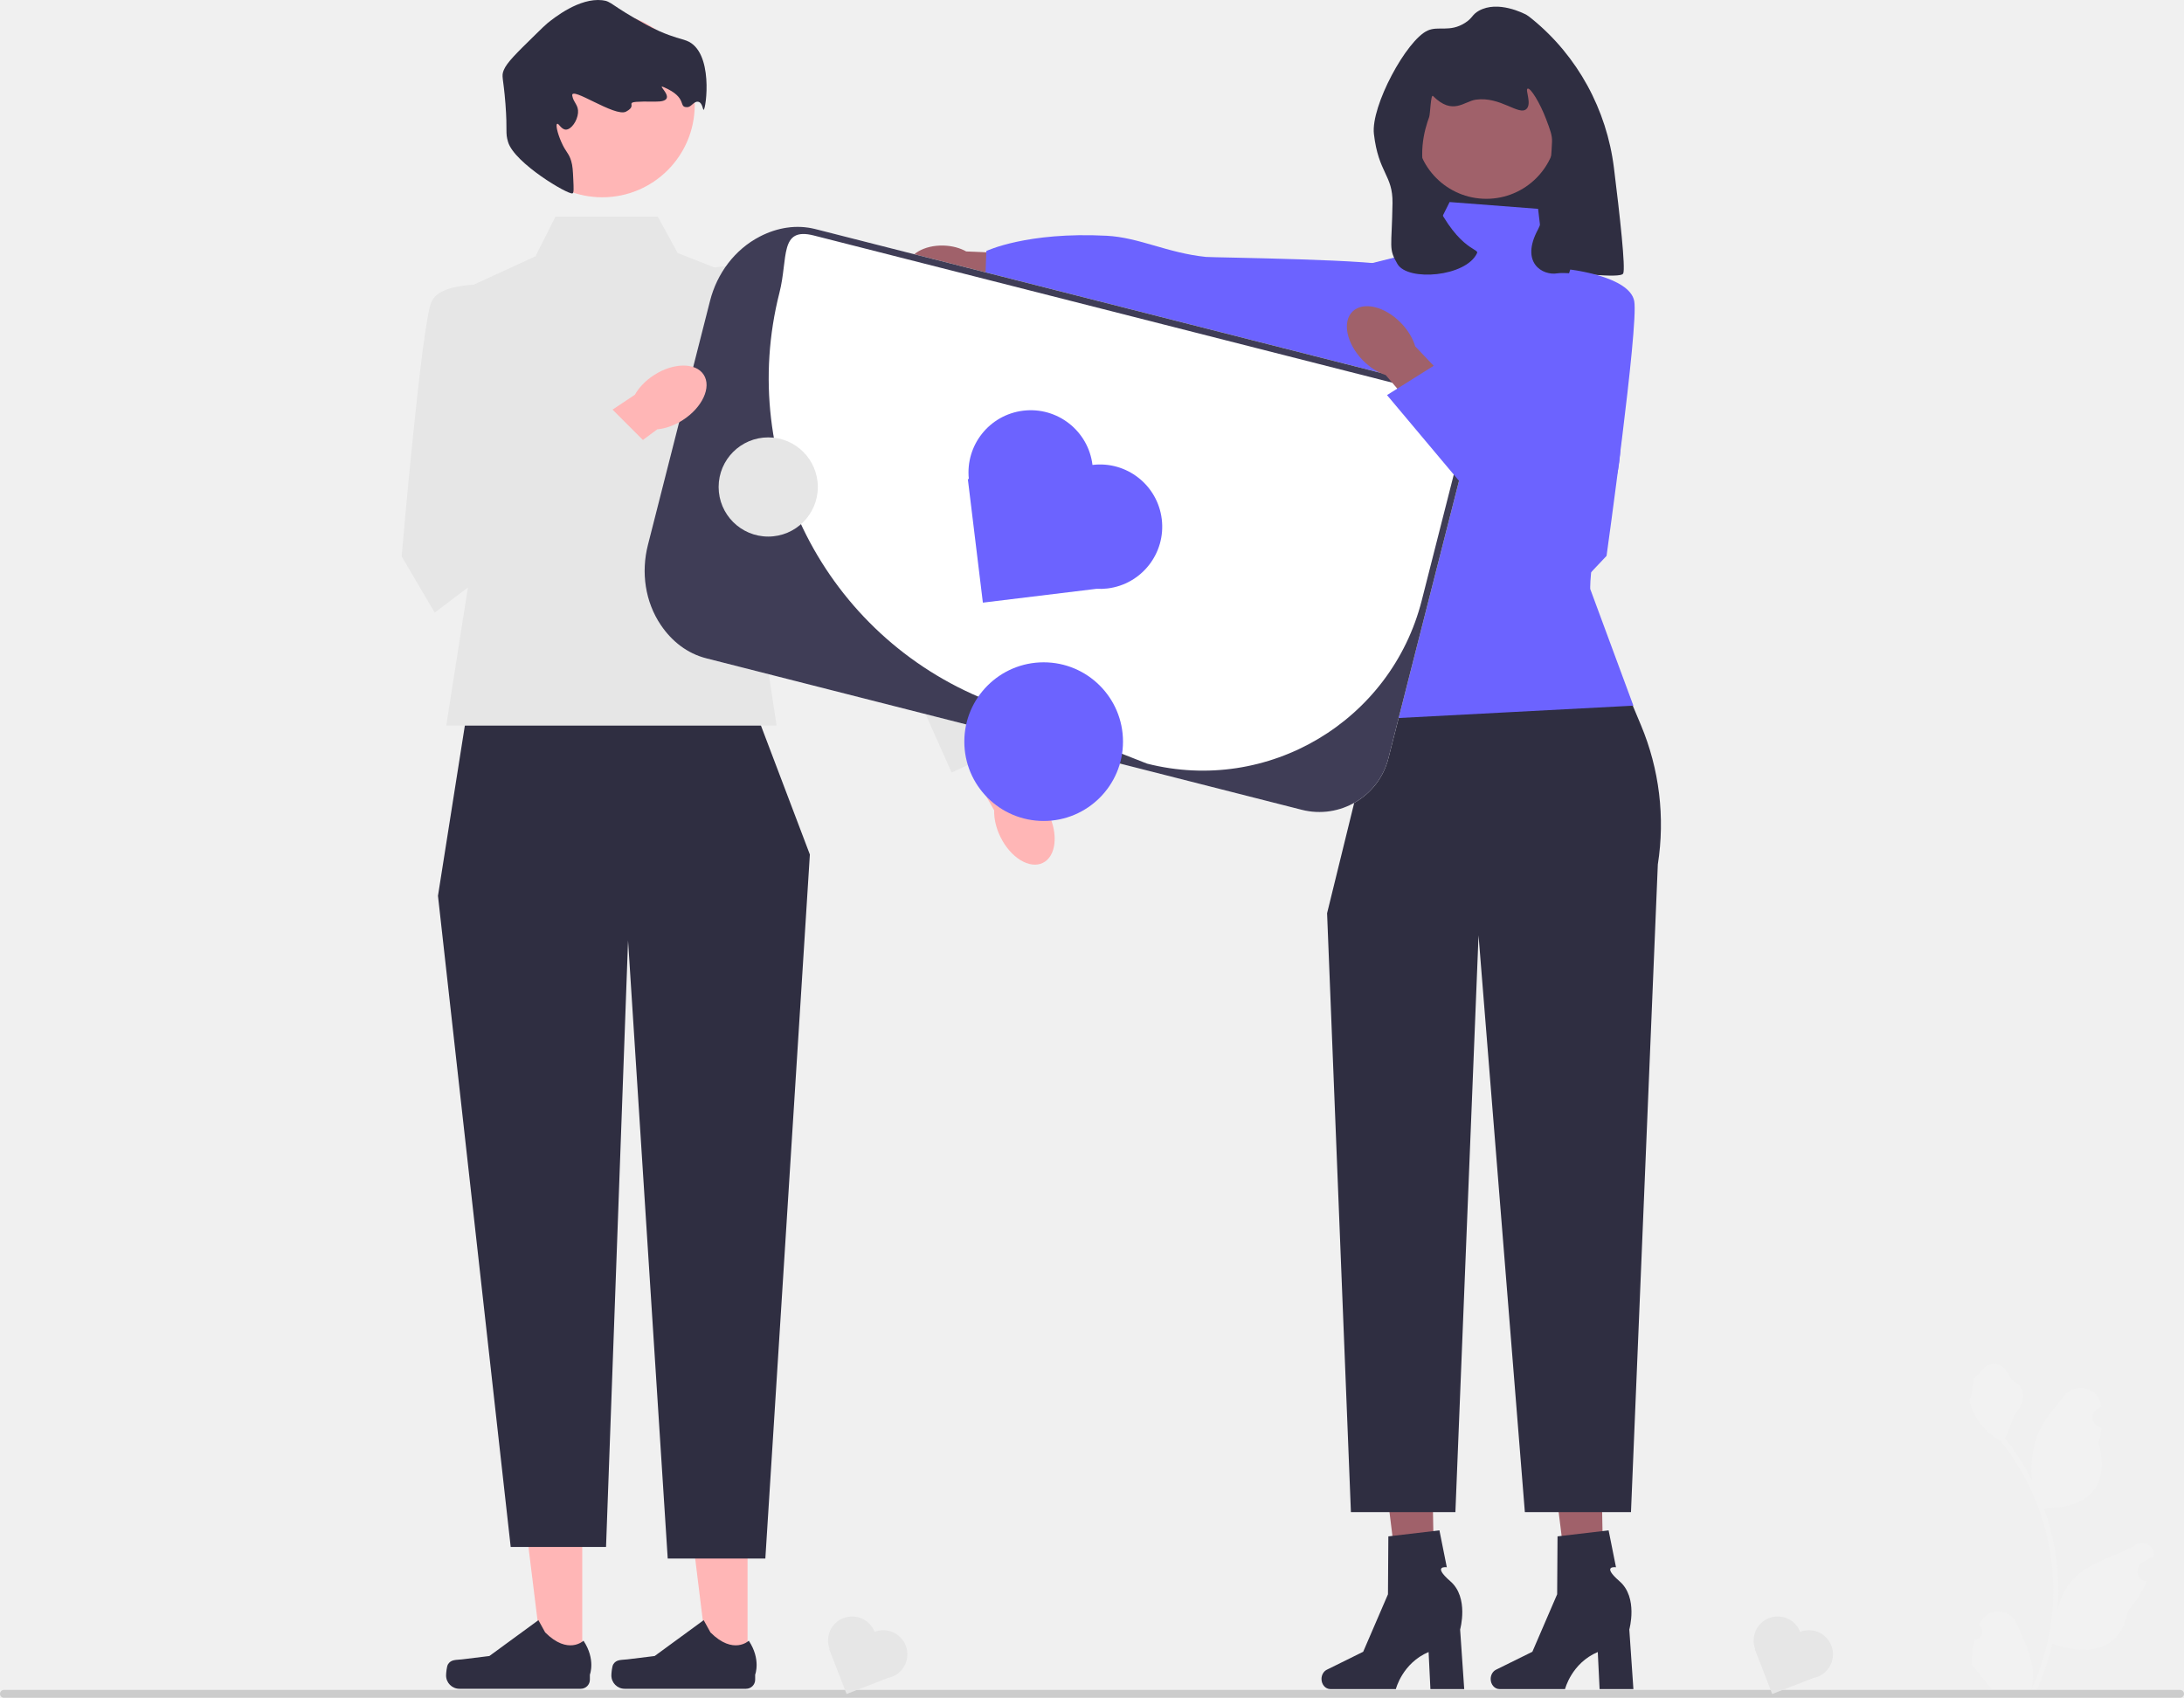
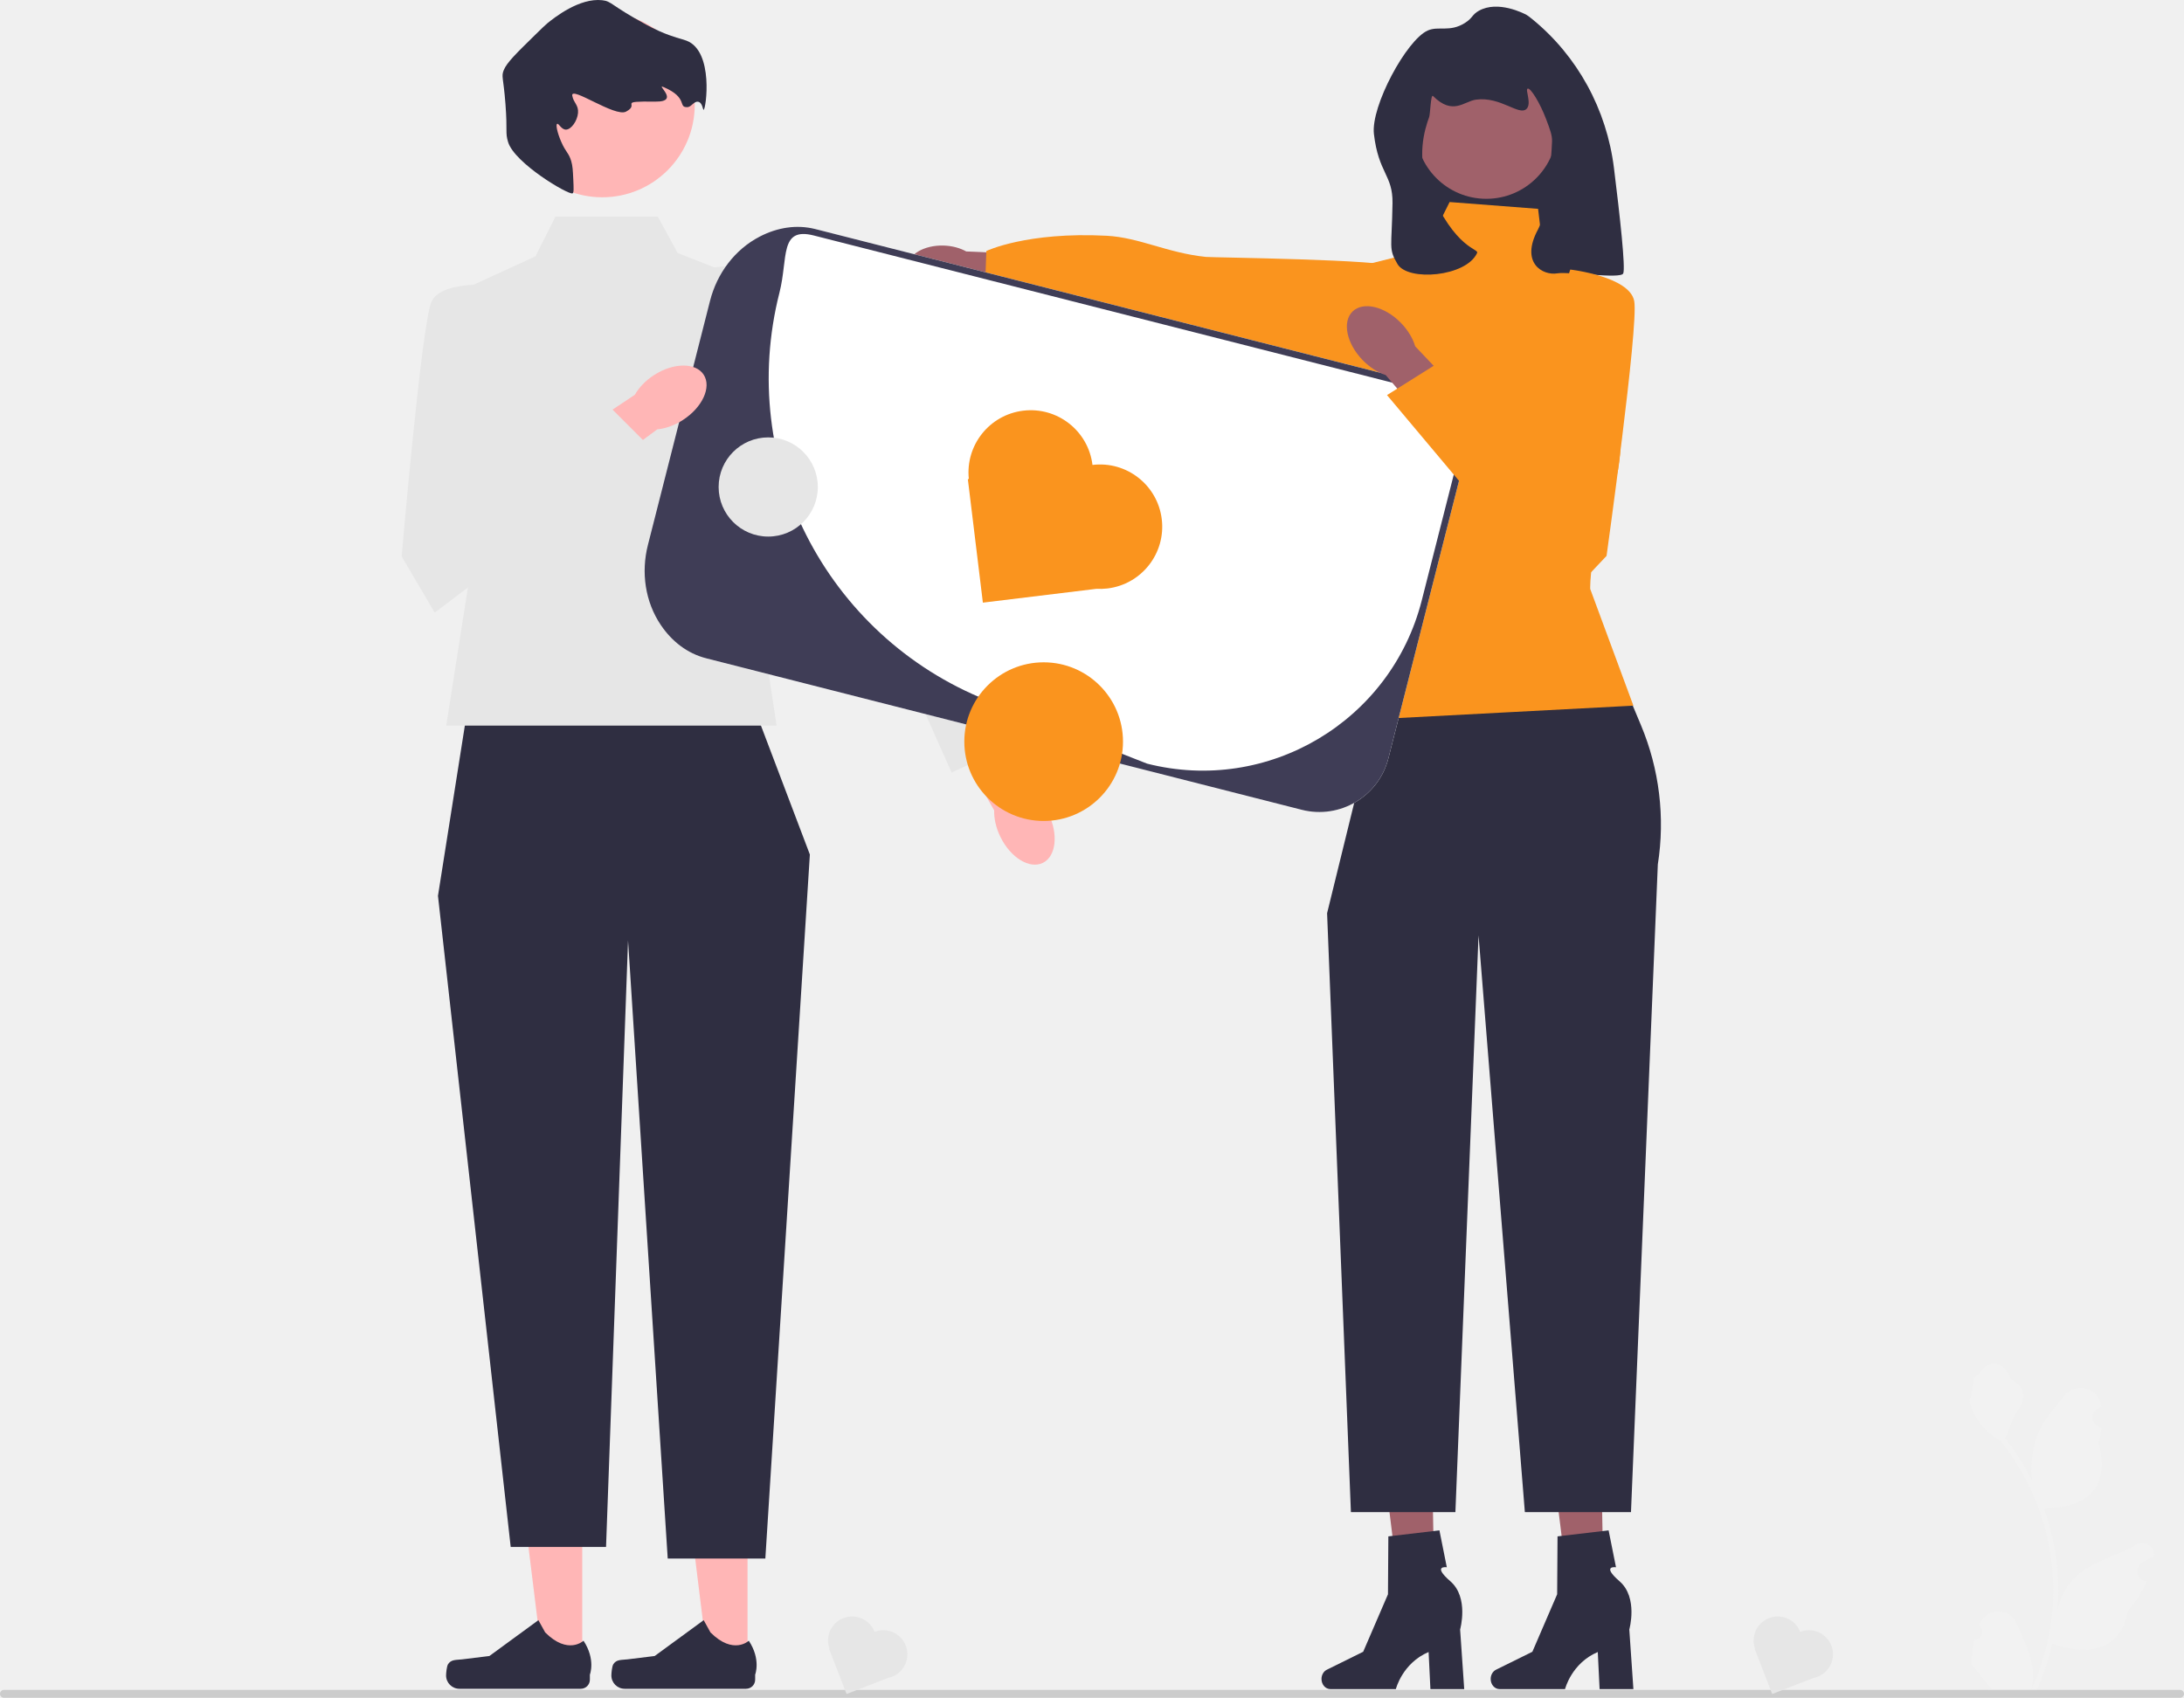
<svg xmlns="http://www.w3.org/2000/svg" width="660.67" height="513.668" viewBox="0 0 660.67 513.668">
  <polygon points="476.607 95.103 428.219 95.103 428.219 17.887 476.607 33.33 476.607 95.103" fill="#2f2e41" />
  <g>
    <polygon points="485.198 487.151 475.212 487.387 469.646 442.524 484.382 442.175 485.198 487.151" fill="#a0616a" />
    <path d="M450.938,507.984h0c0,1.687,1.197,3.054,2.674,3.054h19.821s1.951-7.841,9.903-11.215l.549,11.215h10.225l-1.239-18.033s2.735-9.648-2.945-14.579c-5.681-4.932-1.08-4.245-1.08-4.245l-2.235-11.161-15.451,1.817-.114,17.52-7.498,17.391-10.998,5.433c-.979,.484-1.613,1.585-1.613,2.804l-0,0,0,0Z" fill="#2f2e41" />
  </g>
  <g>
    <polygon points="434.02 487.151 424.034 487.387 418.468 442.524 433.204 442.175 434.02 487.151" fill="#a0616a" />
    <path d="M399.76,507.984h0c0,1.687,1.197,3.054,2.674,3.054h19.821s1.951-7.841,9.903-11.215l.549,11.215h10.225l-1.239-18.033s2.735-9.648-2.945-14.579c-5.681-4.932-1.08-4.245-1.08-4.245l-2.235-11.161-15.451,1.817-.114,17.52-7.498,17.391-10.998,5.433c-.979,.484-1.613,1.585-1.613,2.804l-0,0,0,0Z" fill="#2f2e41" />
  </g>
  <path d="M479.696,179.525l-63.832,38.093-14.414,58.684,7.207,181.2h31.608l7-174.508,14.012,174.508h32.102l8.12-195.966c2.236-14.242,.471-28.824-5.097-42.121l-16.706-39.89v0Z" fill="#2f2e41" />
-   <path d="M465.282,63.187l-26.768-2.059-7.207,14.414-20.591,5.148-5.148,63.832c10.183,26.458,16.576,51.741,10.295,73.098l78.245-4.118-13.064-35.325s-.32-13.064,6.887-30.566-4.118-62.802-4.118-62.802l-16.473-4.118-2.059-17.502h0Z" fill="#6c63ff" />
+   <path d="M465.282,63.187l-26.768-2.059-7.207,14.414-20.591,5.148-5.148,63.832c10.183,26.458,16.576,51.741,10.295,73.098l78.245-4.118-13.064-35.325s-.32-13.064,6.887-30.566-4.118-62.802-4.118-62.802l-16.473-4.118-2.059-17.502h0Z" fill="#fa941e" />
  <g>
    <path d="M285.045,88.017c2.606,.081,5.015-.434,6.91-1.356l24.781,2.338,.767-11.825-25.221-1.098c-1.834-1.037-4.206-1.7-6.812-1.781-5.954-.184-10.877,2.738-10.994,6.527s4.614,7.011,10.569,7.195h0Z" fill="#a0616a" />
-     <path d="M431.638,124.115s-.875-37.669-9.137-43.323c-3.407-2.332-55.798-2.861-57.707-3.059-11.771-1.22-20.146-5.893-30.057-6.405-24.151-1.248-36.361,4.613-36.361,4.613l-.426,12.094,133.688,36.081h0Z" fill="#6c63ff" />
+     <path d="M431.638,124.115s-.875-37.669-9.137-43.323c-3.407-2.332-55.798-2.861-57.707-3.059-11.771-1.22-20.146-5.893-30.057-6.405-24.151-1.248-36.361,4.613-36.361,4.613l-.426,12.094,133.688,36.081h0Z" fill="#fa941e" />
  </g>
  <circle id="b" cx="449.618" cy="38.778" r="21.374" fill="#a0616a" />
  <path d="M443.135,6.95c-4.597,2.898-7.964,.823-11.248,2.285-6.416,2.856-17.248,22.913-16.271,31.31,1.383,11.893,5.755,12.382,5.624,20.915-.209,13.701-1.298,13.644,1.508,18.428,3.121,5.321,20.797,3.876,24.078-3.339,.647-1.424-6.544-.864-14.489-19.539-3.987-9.371-1.37-17.911,0-21.62,.321-.869,.467-7.034,1.151-6.35,6,6,9.363,1.614,12.986,1.111,7.435-1.033,13.035,4.966,15.291,2.812,1.679-1.603-.463-5.84,.351-6.151,.868-.332,3.742,4.316,5.624,9.315,1.214,3.224,1.82,4.836,1.758,6.679-.194,5.691-1.645,21.826-4.216,26.56-5.552,10.224,1.439,14.081,5.798,13.336,3.521-.602,19.089,1.769,19.941,.048,.759-1.533-.975-17.299-2.797-31.956-2.19-17.617-10.967-33.806-24.728-45.021-.807-.658-1.409-1.109-1.731-1.281-.762-.408-8.621-4.489-14.412-1.23-2.132,1.2-1.785,2.157-4.218,3.691l-0-0Z" fill="#2f2e41" />
  <g>
    <polygon points="176.137 503.837 164.278 503.836 158.636 458.093 176.139 458.094 176.137 503.837" fill="#ffb6b6" />
    <path d="M135.506,503.568h0c-.369,.622-.564,2.629-.564,3.352h0c0,2.223,1.802,4.025,4.025,4.025h36.726c1.516,0,2.746-1.229,2.746-2.746v-1.529s1.817-4.596-1.924-10.26c0,0-4.649,4.435-11.596-2.512l-2.049-3.711-14.829,10.845-8.219,1.012c-1.798,.221-3.392-.034-4.317,1.523h-0Z" fill="#2f2e41" />
  </g>
  <g>
    <polygon points="226.137 503.837 214.278 503.836 208.636 458.093 226.139 458.094 226.137 503.837" fill="#ffb6b6" />
    <path d="M185.506,503.568h0c-.369,.622-.564,2.629-.564,3.352h0c0,2.223,1.802,4.025,4.025,4.025h36.726c1.516,0,2.746-1.229,2.746-2.746v-1.529s1.817-4.596-1.924-10.26c0,0-4.649,4.435-11.596-2.512l-2.049-3.711-14.829,10.845-8.219,1.012c-1.798,.221-3.392-.034-4.317,1.523h-0Z" fill="#2f2e41" />
  </g>
  <polygon points="228.488 215.039 141.488 214.039 132.488 271.039 154.488 468.039 183.331 468.039 189.988 284.539 201.988 471.539 231.52 471.539 244.988 258.539 228.488 215.039" fill="#2f2e41" />
  <g>
    <path d="M597.321,495.981c2.066,.129,3.208-2.437,1.645-3.933l-.156-.618c.02-.05,.041-.099,.062-.148,2.089-4.982,9.17-4.947,11.241,.042,1.839,4.428,4.179,8.864,4.756,13.546,.258,2.067,.142,4.172-.316,6.2,4.308-9.411,6.575-19.687,6.575-30.021,0-2.597-.142-5.193-.433-7.783-.239-2.119-.568-4.224-.995-6.31-2.306-11.277-7.299-22.018-14.5-30.99-3.462-1.892-6.349-4.851-8.093-8.397-.626-1.279-1.117-2.655-1.35-4.056,.394,.052,1.486-5.949,1.188-6.317,.549-.833,1.532-1.247,2.131-2.06,2.982-4.043,7.091-3.337,9.236,2.157,4.582,2.313,4.627,6.148,1.815,9.837-1.789,2.347-2.035,5.522-3.604,8.035,.162,.207,.329,.407,.491,.614,2.961,3.798,5.522,7.88,7.681,12.169-.61-4.766,.291-10.508,1.826-14.21,1.748-4.217,5.025-7.769,7.91-11.415,3.466-4.379,10.573-2.468,11.184,3.083,.006,.054,.012,.107,.017,.161-.429,.242-.849,.499-1.259,.77-2.339,1.547-1.531,5.174,1.241,5.602l.063,.01c-.155,1.544-.42,3.074-.807,4.579,3.702,14.316-4.29,19.53-15.701,19.764-.252,.129-.497,.258-.749,.381,1.156,3.255,2.08,6.594,2.764,9.979,.614,2.99,1.04,6.013,1.279,9.049,.297,3.83,.271,7.68-.052,11.503l.019-.136c.82-4.211,3.107-8.145,6.427-10.87,4.946-4.063,11.933-5.559,17.268-8.824,2.568-1.572,5.859,.459,5.411,3.437l-.022,.143c-.794,.323-1.569,.698-2.319,1.117-.429,.242-.848,.499-1.259,.77-2.339,1.547-1.531,5.174,1.241,5.602l.063,.01c.045,.006,.084,.013,.129,.019-1.363,3.236-3.262,6.239-5.639,8.829-2.315,12.497-12.256,13.683-22.89,10.044h-.006c-1.163,5.064-2.861,10.011-5.044,14.726h-18.02c-.065-.2-.123-.407-.181-.607,1.666,.103,3.346,.006,4.986-.297-1.337-1.641-2.674-3.294-4.011-4.935-.032-.032-.058-.065-.084-.097-.678-.84-1.363-1.673-2.041-2.512l-0-.001c-.042-2.578,.267-5.147,.879-7.64l.001-0,0-0Z" fill="#f2f2f2" />
    <path d="M0,512.478c0,.66,.53,1.19,1.19,1.19H659.48c.66,0,1.19-.53,1.19-1.19,0-.66-.53-1.19-1.19-1.19H1.19c-.66,0-1.19,.53-1.19,1.19Z" fill="#ccc" />
  </g>
  <polygon points="198.988 65.539 168.024 65.539 161.988 77.539 132.488 91.086 142.988 168.539 134.988 219.539 234.922 219.539 225.988 160.539 237.988 89.539 204.988 76.539 198.988 65.539" fill="#e6e6e6" />
  <path d="M302.636,253.221c-1.35-2.755-1.967-5.587-1.897-8.065l-14.523-25.435,12.305-6.557,13.407,26.507c2.001,1.463,3.862,3.685,5.213,6.44,3.085,6.294,2.339,12.988-1.666,14.952-4.005,1.963-9.754-1.548-12.839-7.842v-0Z" fill="#ffb6b6" />
  <path d="M206.908,86.126s9.797-10.08,20.788-3.066c10.991,7.015,51.083,78.799,51.083,78.799l30.927,61.712-21.83,10.17-26.337-59.095-55.31-59.521,.679-29-0,0Z" fill="#e6e6e6" />
  <circle cx="182.195" cy="31.729" r="27.961" fill="#ffb6b6" />
  <path d="M173.42,54.232c.129,2.739,.194,4.109-.227,4.274-1.267,.498-17.579-9.136-19.5-15.549-.896-2.991-.139-3.051-.793-11.56-.625-8.139-1.327-8.204-.498-10.217,.921-2.238,3.735-4.995,9.363-10.51,2.128-2.085,3.192-3.128,3.863-3.667,2.036-1.634,9.619-7.72,16.572-6.934,2.915,.33,2.416,1.493,13.305,7.398,.938,.509,2.195,1.18,3.932,1.951,4.224,1.875,6.845,2.361,8.224,2.884,8.361,3.168,5.907,20.818,5.189,20.919-.262,.037-.333-2.252-1.705-2.441-1.235-.17-2.021,1.568-3.144,1.631-3.065,.173,.339-2.762-7.163-6.021-2.917-1.267,5.199,4.446-2.527,4.353-12.081-.145-4.354,.624-8.942,3.034-3.346,1.758-16.806-7.915-16.259-4.824,.386,2.18,1.968,2.808,1.739,5.25-.221,2.366-1.999,4.916-3.568,5.01-1.446,.086-2.238-1.942-2.72-1.748-.525,.211,.052,2.757,1.183,5.372,1.436,3.32,2.293,3.346,3.05,5.9,.436,1.469,.499,2.811,.626,5.495h-0Z" fill="#2f2e41" />
  <path d="M393.795,245.011l-180.158-45.837c-11.516-2.93-18.502-14.683-15.572-26.2l22.413-88.091c2.93-11.516,14.683-18.502,26.2-15.572l180.158,45.837c11.516,2.93,18.502,14.683,15.572,26.2l-22.413,88.091c-2.93,11.516-14.683,18.502-26.2,15.572h0Z" fill="#fff" />
  <path d="M393.795,245.011l-180.158-45.837c-5.758-1.465-10.384-5.136-13.688-10.003-4.808-7.082-6.062-15.998-3.951-24.293l18.795-73.87c2.111-8.295,7.474-15.528,15.081-19.451,5.229-2.696,11.046-3.71,16.804-2.245l180.158,45.837c11.535,2.935,18.507,14.665,15.572,26.2l-22.413,88.091c-2.93,11.516-14.683,18.502-26.2,15.572h0ZM246.184,71.25c-10.464-2.662-7.729,6.815-10.392,17.279l-0,0c-12.99,51.055,13.877,103.837,62.808,123.358,26.413,10.537,48.384,19.15,48.384,19.15,36.59,9.309,73.798-12.806,83.108-49.395l10.377-40.787c2.662-10.464-3.662-21.106-14.127-23.768l-180.158-45.837Z" fill="#3f3d56" />
-   <path d="M330.479,140.668l-0-0c-1.255-10.32-10.639-17.669-20.96-16.414l-0-0c-10.222,1.244-17.524,10.463-16.442,20.667l-.299,.036,4.546,37.373,34.39-4.183c1.087,.059,2.193,.03,3.311-.106l0,0c10.32-1.255,17.669-10.64,16.414-20.96v-0c-1.255-10.32-10.639-17.669-20.96-16.414l0,0h0Z" fill="#6c63ff" />
+   <path d="M330.479,140.668l-0-0c-1.255-10.32-10.639-17.669-20.96-16.414l-0-0c-10.222,1.244-17.524,10.463-16.442,20.667l-.299,.036,4.546,37.373,34.39-4.183c1.087,.059,2.193,.03,3.311-.106l0,0c10.32-1.255,17.669-10.64,16.414-20.96v-0c-1.255-10.32-10.639-17.669-20.96-16.414l0,0h0Z" fill="#fa941e" />
  <path d="M264.56,493.722h-0c-1.457-3.753-5.68-5.615-9.433-4.158h-0c-3.718,1.443-5.577,5.6-4.197,9.326l-.109,.042,5.275,13.592,12.507-4.854c.413-.082,.826-.198,1.232-.356h0c3.753-1.457,5.615-5.68,4.158-9.433v-0c-1.457-3.753-5.68-5.615-9.433-4.158l0,0Z" fill="#e6e6e6" />
  <path d="M544.56,493.722h0c-1.457-3.753-5.68-5.615-9.433-4.158h0c-3.718,1.443-5.577,5.6-4.197,9.326l-.109,.042,5.275,13.592,12.507-4.854c.414-.082,.826-.198,1.232-.356h0c3.753-1.457,5.615-5.68,4.158-9.433v-0c-1.457-3.753-5.68-5.615-9.433-4.158l0,0h-0Z" fill="#e6e6e6" />
-   <circle cx="315.712" cy="224.386" r="24" fill="#6c63ff" />
+   <circle cx="315.712" cy="224.386" r="24" fill="#fa941e" />
  <path d="M206.611,127.053c-2.575,1.668-5.314,2.617-7.783,2.842l-23.528,17.443-7.973-11.439,24.726-16.463c1.215-2.161,3.2-4.273,5.775-5.941,5.883-3.811,12.618-3.866,15.044-.122,2.425,3.744-.378,9.868-6.261,13.68h-0v0Z" fill="#ffb6b6" />
  <path d="M151.504,86.348s-18-2-21,5-9,77-9,77l10,17,65.579-49.632-13.28-13.28-28.105,13.28-4.193-49.368h-0Z" fill="#e6e6e6" />
  <g>
    <path d="M412.218,108.968c2.139,2.2,4.598,3.734,6.954,4.504l19.053,22.245,10.32-9.376-20.438-21.556c-.703-2.377-2.168-4.878-4.307-7.078-4.887-5.026-11.44-6.579-14.639-3.47-3.198,3.11-1.83,9.705,3.057,14.73h0Z" fill="#a0616a" />
-     <path d="M475.006,81.558s17.993,2.059,19.359,9.551-8.374,77.071-8.374,77.071l-13.535,14.346-52.879-62.99,15.904-9.989,24.442,19.206,15.082-47.194h0Z" fill="#6c63ff" />
+     <path d="M475.006,81.558s17.993,2.059,19.359,9.551-8.374,77.071-8.374,77.071l-13.535,14.346-52.879-62.99,15.904-9.989,24.442,19.206,15.082-47.194h0Z" fill="#fa941e" />
  </g>
  <circle cx="232.392" cy="147.338" r="15.004" fill="#e6e6e6" />
</svg>
